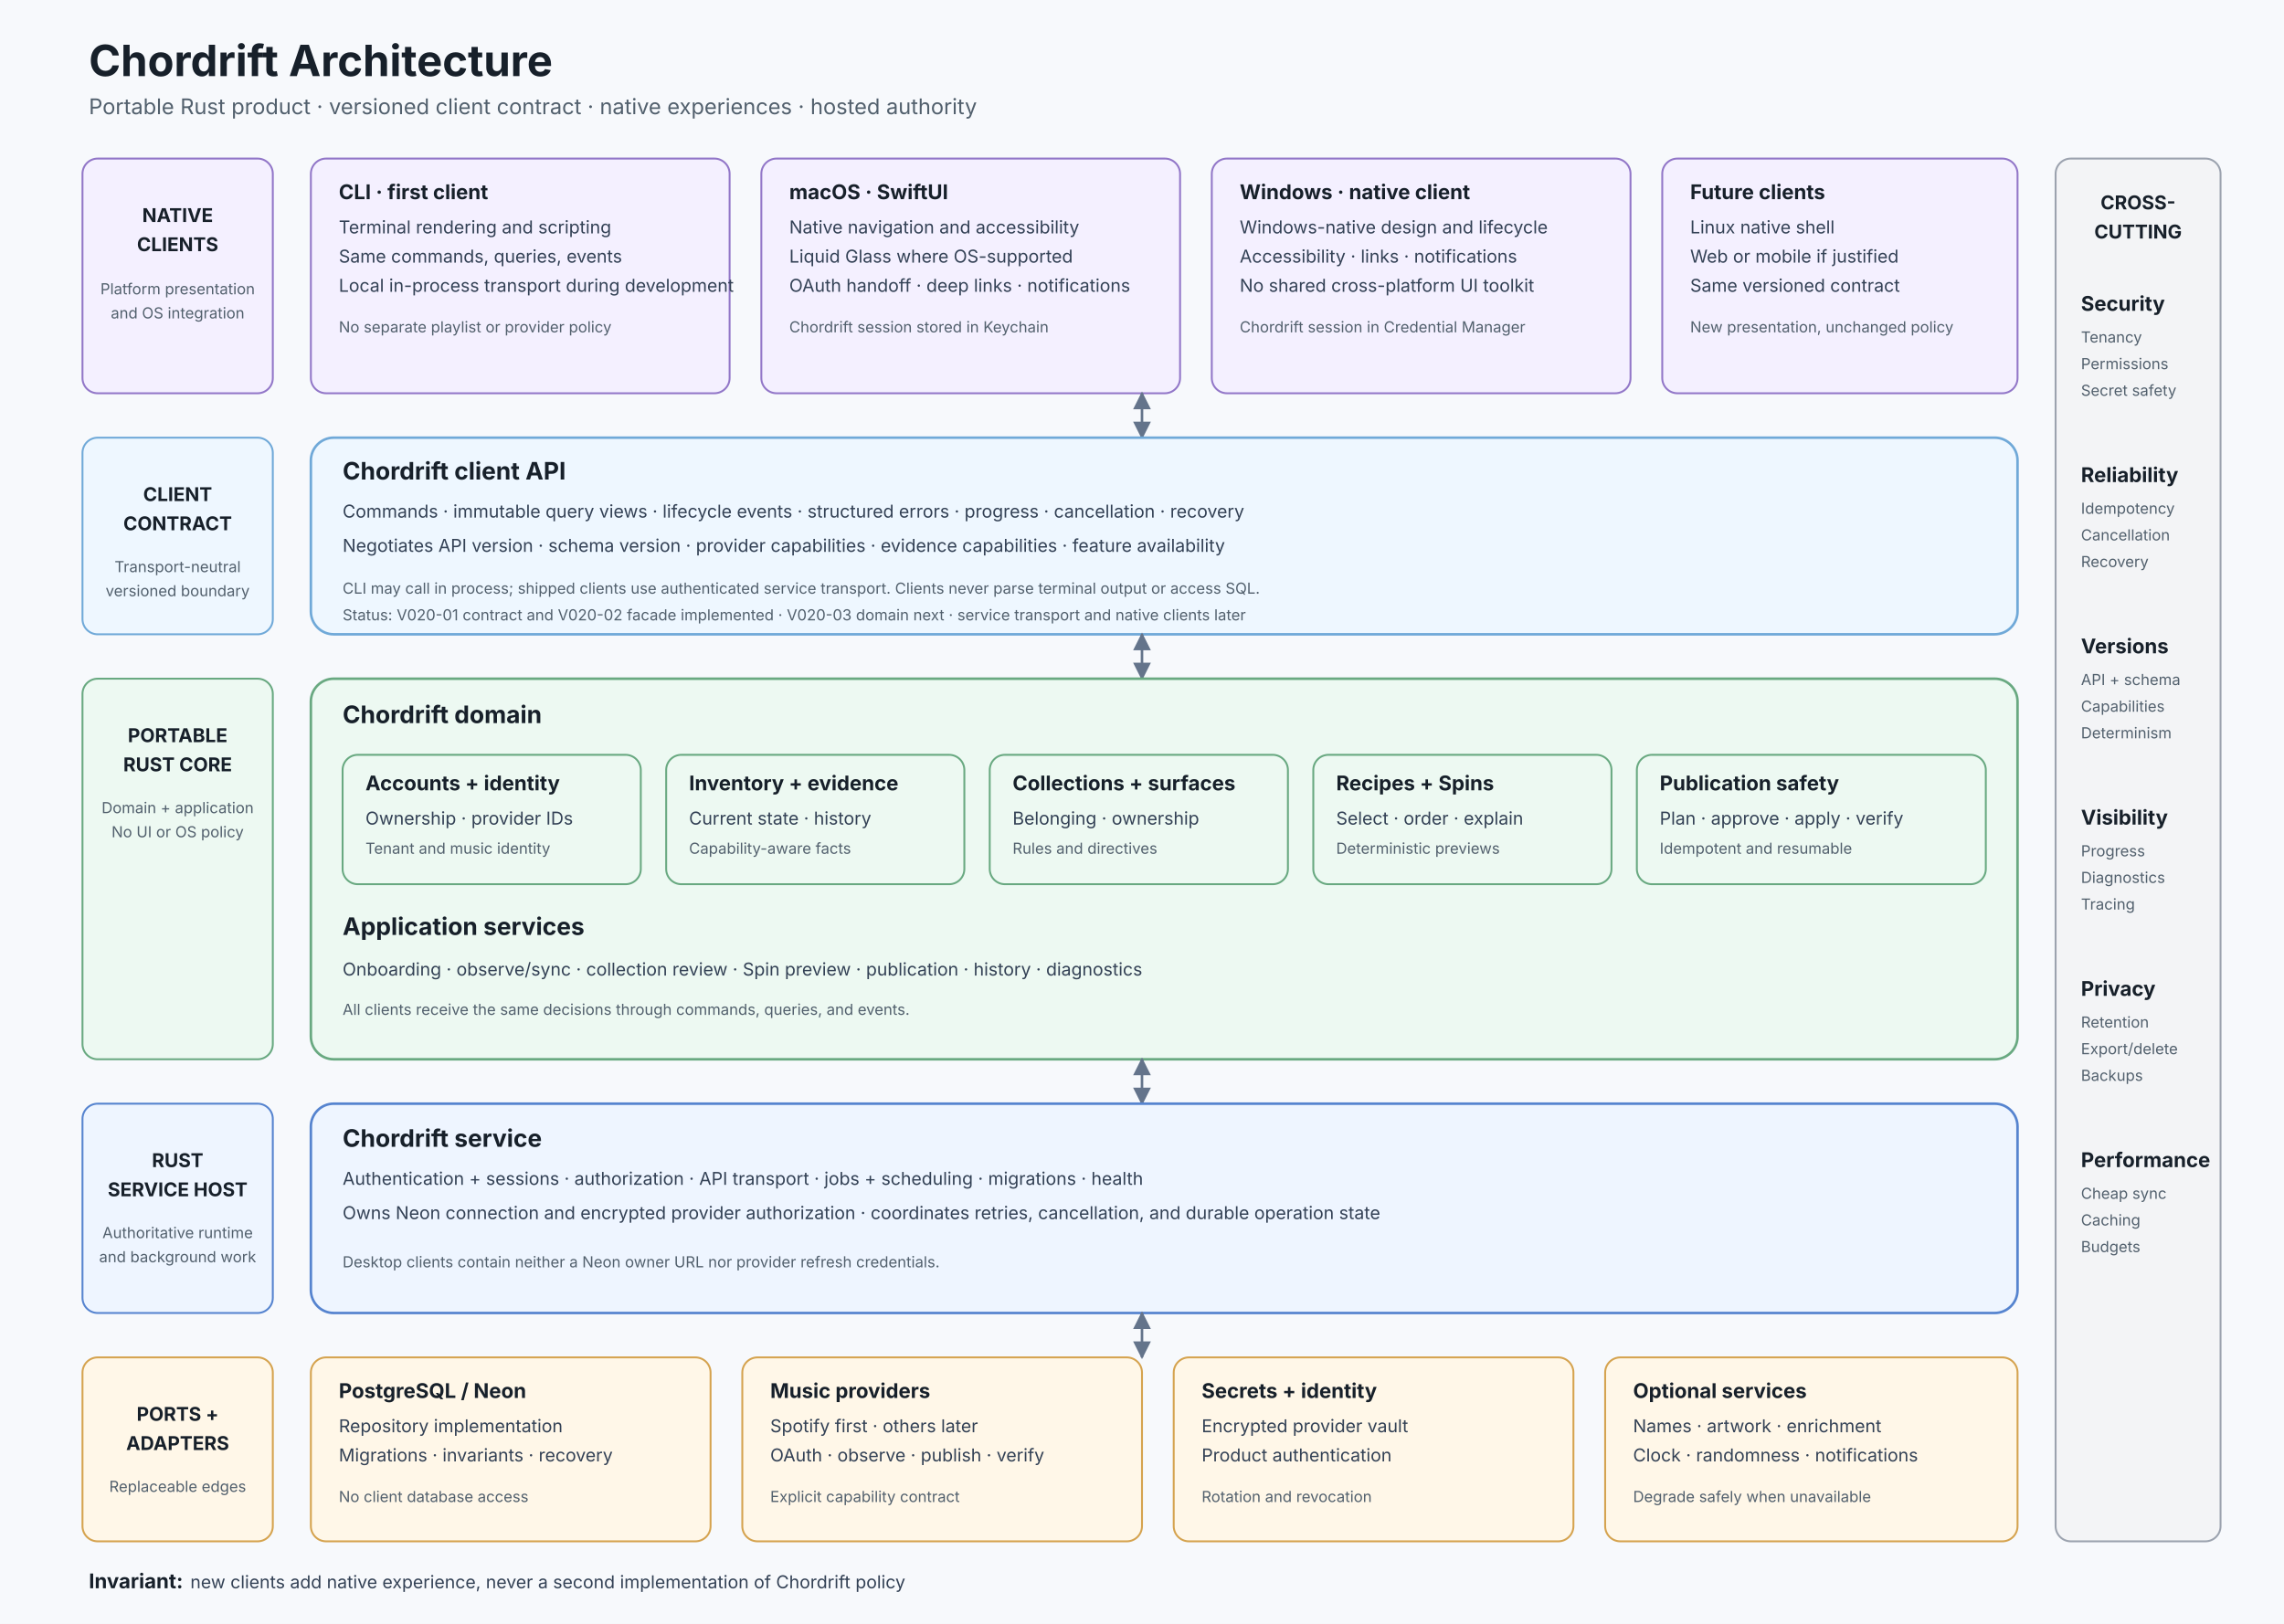
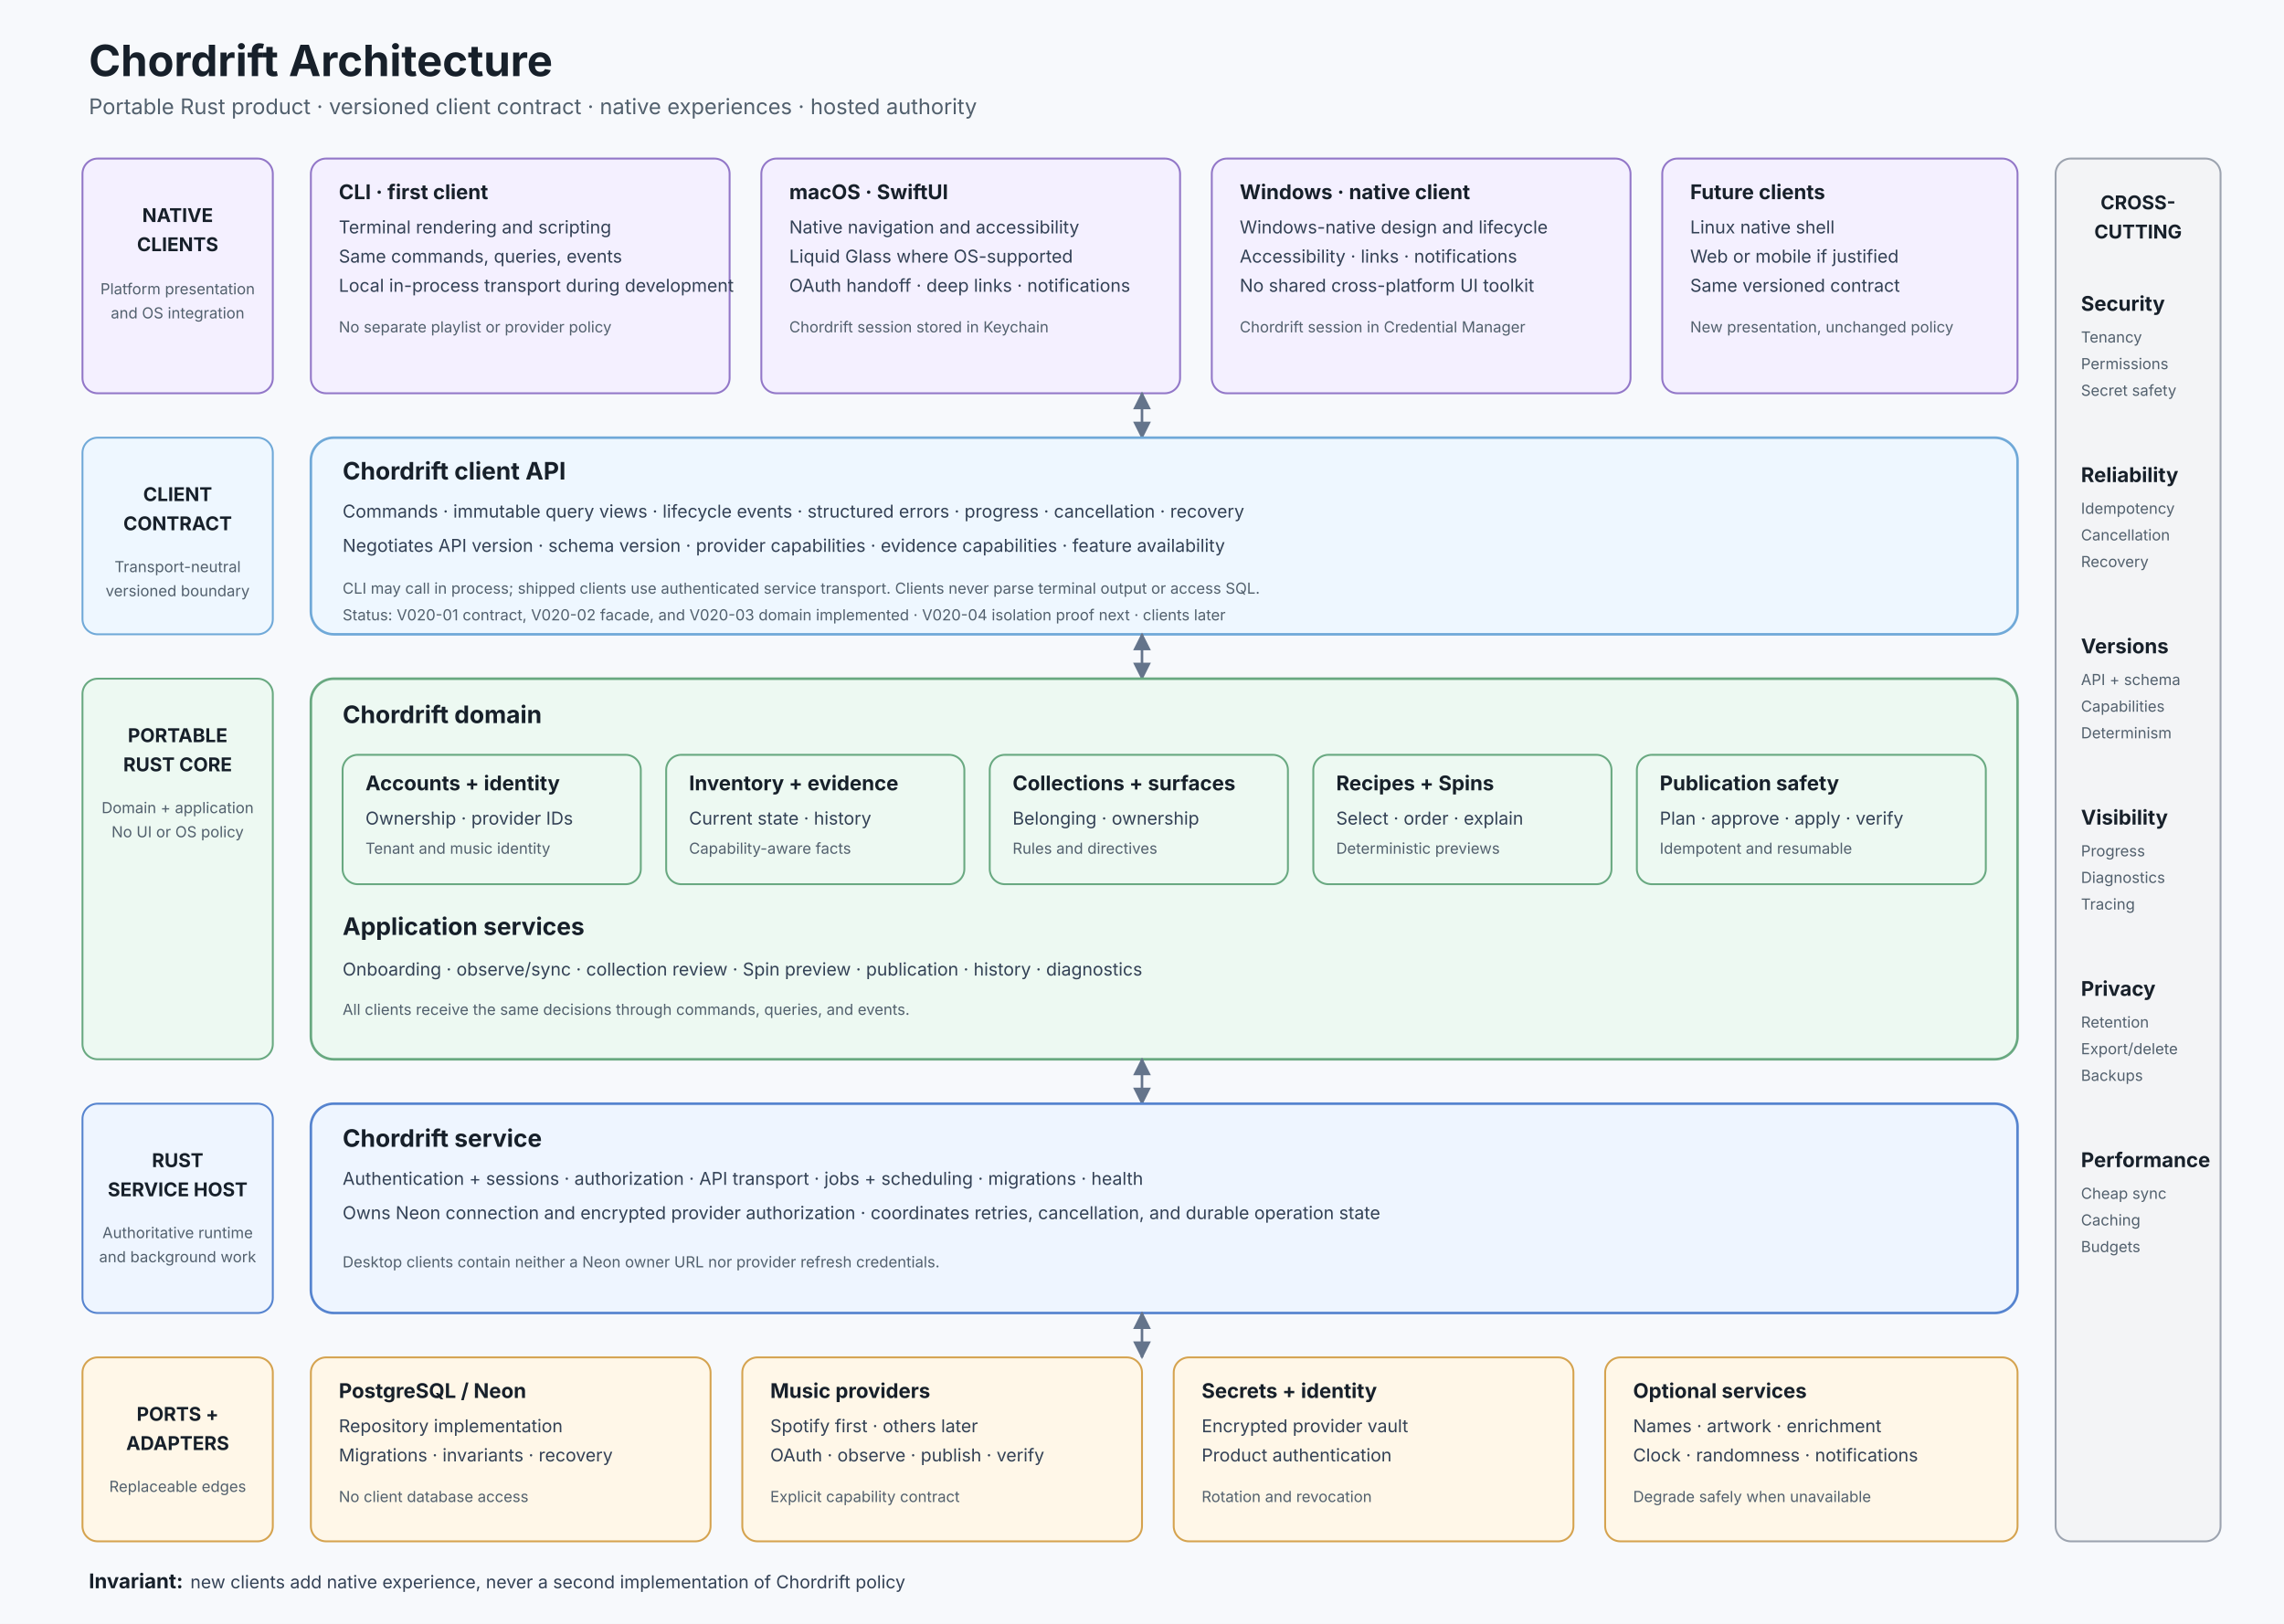
<svg xmlns="http://www.w3.org/2000/svg" width="1800" height="1280" viewBox="0 0 1800 1280" role="img" aria-labelledby="title desc">
  <defs>
    <style>
      text { font-family: ui-sans-serif, -apple-system, BlinkMacSystemFont, "Segoe UI", sans-serif; fill: #17202a; }
      .title { font-size: 34px; font-weight: 700; }
      .subtitle { font-size: 17px; fill: #52606d; }
      .section { font-size: 19px; font-weight: 700; }
      .label { font-size: 16px; font-weight: 700; }
      .body { font-size: 14px; fill: #334155; }
      .small { font-size: 12px; fill: #52606d; }
      .layer-label { font-size: 15px; font-weight: 700; text-anchor: middle; }
      .panel { fill: #ffffff; stroke: #cbd5e1; stroke-width: 2; rx: 18; }
      .node { fill: #f8fafc; stroke: #cbd5e1; stroke-width: 1.5; rx: 12; }
      .client { fill: #f4f0ff; stroke: #9277c8; }
      .contract { fill: #eef7ff; stroke: #70a9d8; }
      .core { fill: #edf9f2; stroke: #69a981; }
      .service { fill: #eef5ff; stroke: #5684cf; }
      .adapter { fill: #fff7e8; stroke: #d5a34f; }
      .cross { fill: #f3f4f6; stroke: #9ca3af; }
      .arrow { fill: none; stroke: #64748b; stroke-width: 2; marker-end: url(#arrow); }
      .both { fill: none; stroke: #64748b; stroke-width: 2; marker-start: url(#arrow); marker-end: url(#arrow); }
    </style>
    <marker id="arrow" viewBox="0 0 10 10" refX="9" refY="5" markerWidth="7" markerHeight="7" orient="auto-start-reverse">
      <path d="M 0 0 L 10 5 L 0 10 z" fill="#64748b" />
    </marker>
  </defs>
  <rect width="1800" height="1280" fill="#f7f9fc" />
  <text x="70" y="60" class="title">Chordrift Architecture</text>
  <text x="70" y="90" class="subtitle">Portable Rust product · versioned client contract · native experiences · hosted authority</text>
  <rect x="65" y="125" width="150" height="185" class="node client" />
  <text x="140" y="175" class="layer-label">NATIVE</text>
  <text x="140" y="198" class="layer-label">CLIENTS</text>
  <text x="140" y="232" class="small" text-anchor="middle">Platform presentation</text>
  <text x="140" y="251" class="small" text-anchor="middle">and OS integration</text>
  <rect x="245" y="125" width="330" height="185" class="node client" />
  <text x="267" y="157" class="label">CLI · first client</text>
  <text x="267" y="184" class="body">Terminal rendering and scripting</text>
  <text x="267" y="207" class="body">Same commands, queries, events</text>
  <text x="267" y="230" class="body">Local in-process transport during development</text>
  <text x="267" y="262" class="small">No separate playlist or provider policy</text>
  <rect x="600" y="125" width="330" height="185" class="node client" />
  <text x="622" y="157" class="label">macOS · SwiftUI</text>
  <text x="622" y="184" class="body">Native navigation and accessibility</text>
  <text x="622" y="207" class="body">Liquid Glass where OS-supported</text>
  <text x="622" y="230" class="body">OAuth handoff · deep links · notifications</text>
  <text x="622" y="262" class="small">Chordrift session stored in Keychain</text>
  <rect x="955" y="125" width="330" height="185" class="node client" />
  <text x="977" y="157" class="label">Windows · native client</text>
  <text x="977" y="184" class="body">Windows-native design and lifecycle</text>
  <text x="977" y="207" class="body">Accessibility · links · notifications</text>
  <text x="977" y="230" class="body">No shared cross-platform UI toolkit</text>
  <text x="977" y="262" class="small">Chordrift session in Credential Manager</text>
  <rect x="1310" y="125" width="280" height="185" class="node client" />
  <text x="1332" y="157" class="label">Future clients</text>
  <text x="1332" y="184" class="body">Linux native shell</text>
  <text x="1332" y="207" class="body">Web or mobile if justified</text>
  <text x="1332" y="230" class="body">Same versioned contract</text>
  <text x="1332" y="262" class="small">New presentation, unchanged policy</text>
  <path d="M900 310 V345" class="both" />
  <rect x="65" y="345" width="150" height="155" class="node contract" />
  <text x="140" y="395" class="layer-label">CLIENT</text>
  <text x="140" y="418" class="layer-label">CONTRACT</text>
  <text x="140" y="451" class="small" text-anchor="middle">Transport-neutral</text>
  <text x="140" y="470" class="small" text-anchor="middle">versioned boundary</text>
  <rect x="245" y="345" width="1345" height="155" class="panel contract" />
  <text x="270" y="378" class="section">Chordrift client API</text>
  <text x="270" y="408" class="body">Commands · immutable query views · lifecycle events · structured errors · progress · cancellation · recovery</text>
  <text x="270" y="435" class="body">Negotiates API version · schema version · provider capabilities · evidence capabilities · feature availability</text>
  <text x="270" y="468" class="small">CLI may call in process; shipped clients use authenticated service transport. Clients never parse terminal output or access SQL.</text>
-   <text x="270" y="489" class="small">Status: V020-01 contract and V020-02 facade implemented · V020-03 domain next · service transport and native clients later</text>
+   <text x="270" y="489" class="small">Status: V020-01 contract, V020-02 facade, and V020-03 domain implemented · V020-04 isolation proof next · clients later</text>
  <path d="M900 500 V535" class="both" />
  <rect x="65" y="535" width="150" height="300" class="node core" />
  <text x="140" y="585" class="layer-label">PORTABLE</text>
  <text x="140" y="608" class="layer-label">RUST CORE</text>
  <text x="140" y="641" class="small" text-anchor="middle">Domain + application</text>
  <text x="140" y="660" class="small" text-anchor="middle">No UI or OS policy</text>
  <rect x="245" y="535" width="1345" height="300" class="panel core" />
  <text x="270" y="570" class="section">Chordrift domain</text>
  <rect x="270" y="595" width="235" height="102" class="node core" />
  <text x="288" y="623" class="label">Accounts + identity</text>
  <text x="288" y="650" class="body">Ownership · provider IDs</text>
  <text x="288" y="673" class="small">Tenant and music identity</text>
  <rect x="525" y="595" width="235" height="102" class="node core" />
  <text x="543" y="623" class="label">Inventory + evidence</text>
  <text x="543" y="650" class="body">Current state · history</text>
  <text x="543" y="673" class="small">Capability-aware facts</text>
  <rect x="780" y="595" width="235" height="102" class="node core" />
  <text x="798" y="623" class="label">Collections + surfaces</text>
  <text x="798" y="650" class="body">Belonging · ownership</text>
  <text x="798" y="673" class="small">Rules and directives</text>
  <rect x="1035" y="595" width="235" height="102" class="node core" />
  <text x="1053" y="623" class="label">Recipes + Spins</text>
  <text x="1053" y="650" class="body">Select · order · explain</text>
  <text x="1053" y="673" class="small">Deterministic previews</text>
  <rect x="1290" y="595" width="275" height="102" class="node core" />
  <text x="1308" y="623" class="label">Publication safety</text>
  <text x="1308" y="650" class="body">Plan · approve · apply · verify</text>
  <text x="1308" y="673" class="small">Idempotent and resumable</text>
  <text x="270" y="737" class="section">Application services</text>
  <text x="270" y="769" class="body">Onboarding · observe/sync · collection review · Spin preview · publication · history · diagnostics</text>
  <text x="270" y="800" class="small">All clients receive the same decisions through commands, queries, and events.</text>
  <path d="M900 835 V870" class="both" />
  <rect x="65" y="870" width="150" height="165" class="node service" />
  <text x="140" y="920" class="layer-label">RUST</text>
  <text x="140" y="943" class="layer-label">SERVICE HOST</text>
  <text x="140" y="976" class="small" text-anchor="middle">Authoritative runtime</text>
  <text x="140" y="995" class="small" text-anchor="middle">and background work</text>
  <rect x="245" y="870" width="1345" height="165" class="panel service" />
  <text x="270" y="904" class="section">Chordrift service</text>
  <text x="270" y="934" class="body">Authentication + sessions · authorization · API transport · jobs + scheduling · migrations · health</text>
  <text x="270" y="961" class="body">Owns Neon connection and encrypted provider authorization · coordinates retries, cancellation, and durable operation state</text>
  <text x="270" y="999" class="small">Desktop clients contain neither a Neon owner URL nor provider refresh credentials.</text>
  <path d="M900 1035 V1070" class="both" />
  <rect x="65" y="1070" width="150" height="145" class="node adapter" />
  <text x="140" y="1120" class="layer-label">PORTS +</text>
  <text x="140" y="1143" class="layer-label">ADAPTERS</text>
  <text x="140" y="1176" class="small" text-anchor="middle">Replaceable edges</text>
  <rect x="245" y="1070" width="315" height="145" class="node adapter" />
  <text x="267" y="1102" class="label">PostgreSQL / Neon</text>
  <text x="267" y="1129" class="body">Repository implementation</text>
  <text x="267" y="1152" class="body">Migrations · invariants · recovery</text>
  <text x="267" y="1184" class="small">No client database access</text>
  <rect x="585" y="1070" width="315" height="145" class="node adapter" />
  <text x="607" y="1102" class="label">Music providers</text>
  <text x="607" y="1129" class="body">Spotify first · others later</text>
  <text x="607" y="1152" class="body">OAuth · observe · publish · verify</text>
  <text x="607" y="1184" class="small">Explicit capability contract</text>
  <rect x="925" y="1070" width="315" height="145" class="node adapter" />
  <text x="947" y="1102" class="label">Secrets + identity</text>
  <text x="947" y="1129" class="body">Encrypted provider vault</text>
  <text x="947" y="1152" class="body">Product authentication</text>
  <text x="947" y="1184" class="small">Rotation and revocation</text>
  <rect x="1265" y="1070" width="325" height="145" class="node adapter" />
  <text x="1287" y="1102" class="label">Optional services</text>
  <text x="1287" y="1129" class="body">Names · artwork · enrichment</text>
  <text x="1287" y="1152" class="body">Clock · randomness · notifications</text>
  <text x="1287" y="1184" class="small">Degrade safely when unavailable</text>
  <rect x="1620" y="125" width="130" height="1090" class="node cross" />
  <text x="1685" y="165" class="layer-label">CROSS-</text>
  <text x="1685" y="188" class="layer-label">CUTTING</text>
  <text x="1640" y="245" class="label">Security</text>
  <text x="1640" y="270" class="small">Tenancy</text>
  <text x="1640" y="291" class="small">Permissions</text>
  <text x="1640" y="312" class="small">Secret safety</text>
  <text x="1640" y="380" class="label">Reliability</text>
  <text x="1640" y="405" class="small">Idempotency</text>
  <text x="1640" y="426" class="small">Cancellation</text>
  <text x="1640" y="447" class="small">Recovery</text>
  <text x="1640" y="515" class="label">Versions</text>
  <text x="1640" y="540" class="small">API + schema</text>
  <text x="1640" y="561" class="small">Capabilities</text>
  <text x="1640" y="582" class="small">Determinism</text>
  <text x="1640" y="650" class="label">Visibility</text>
  <text x="1640" y="675" class="small">Progress</text>
  <text x="1640" y="696" class="small">Diagnostics</text>
  <text x="1640" y="717" class="small">Tracing</text>
  <text x="1640" y="785" class="label">Privacy</text>
  <text x="1640" y="810" class="small">Retention</text>
  <text x="1640" y="831" class="small">Export/delete</text>
  <text x="1640" y="852" class="small">Backups</text>
  <text x="1640" y="920" class="label">Performance</text>
  <text x="1640" y="945" class="small">Cheap sync</text>
  <text x="1640" y="966" class="small">Caching</text>
  <text x="1640" y="987" class="small">Budgets</text>
  <text x="70" y="1252" class="label">Invariant:</text>
  <text x="150" y="1252" class="body">new clients add native experience, never a second implementation of Chordrift policy</text>
</svg>
